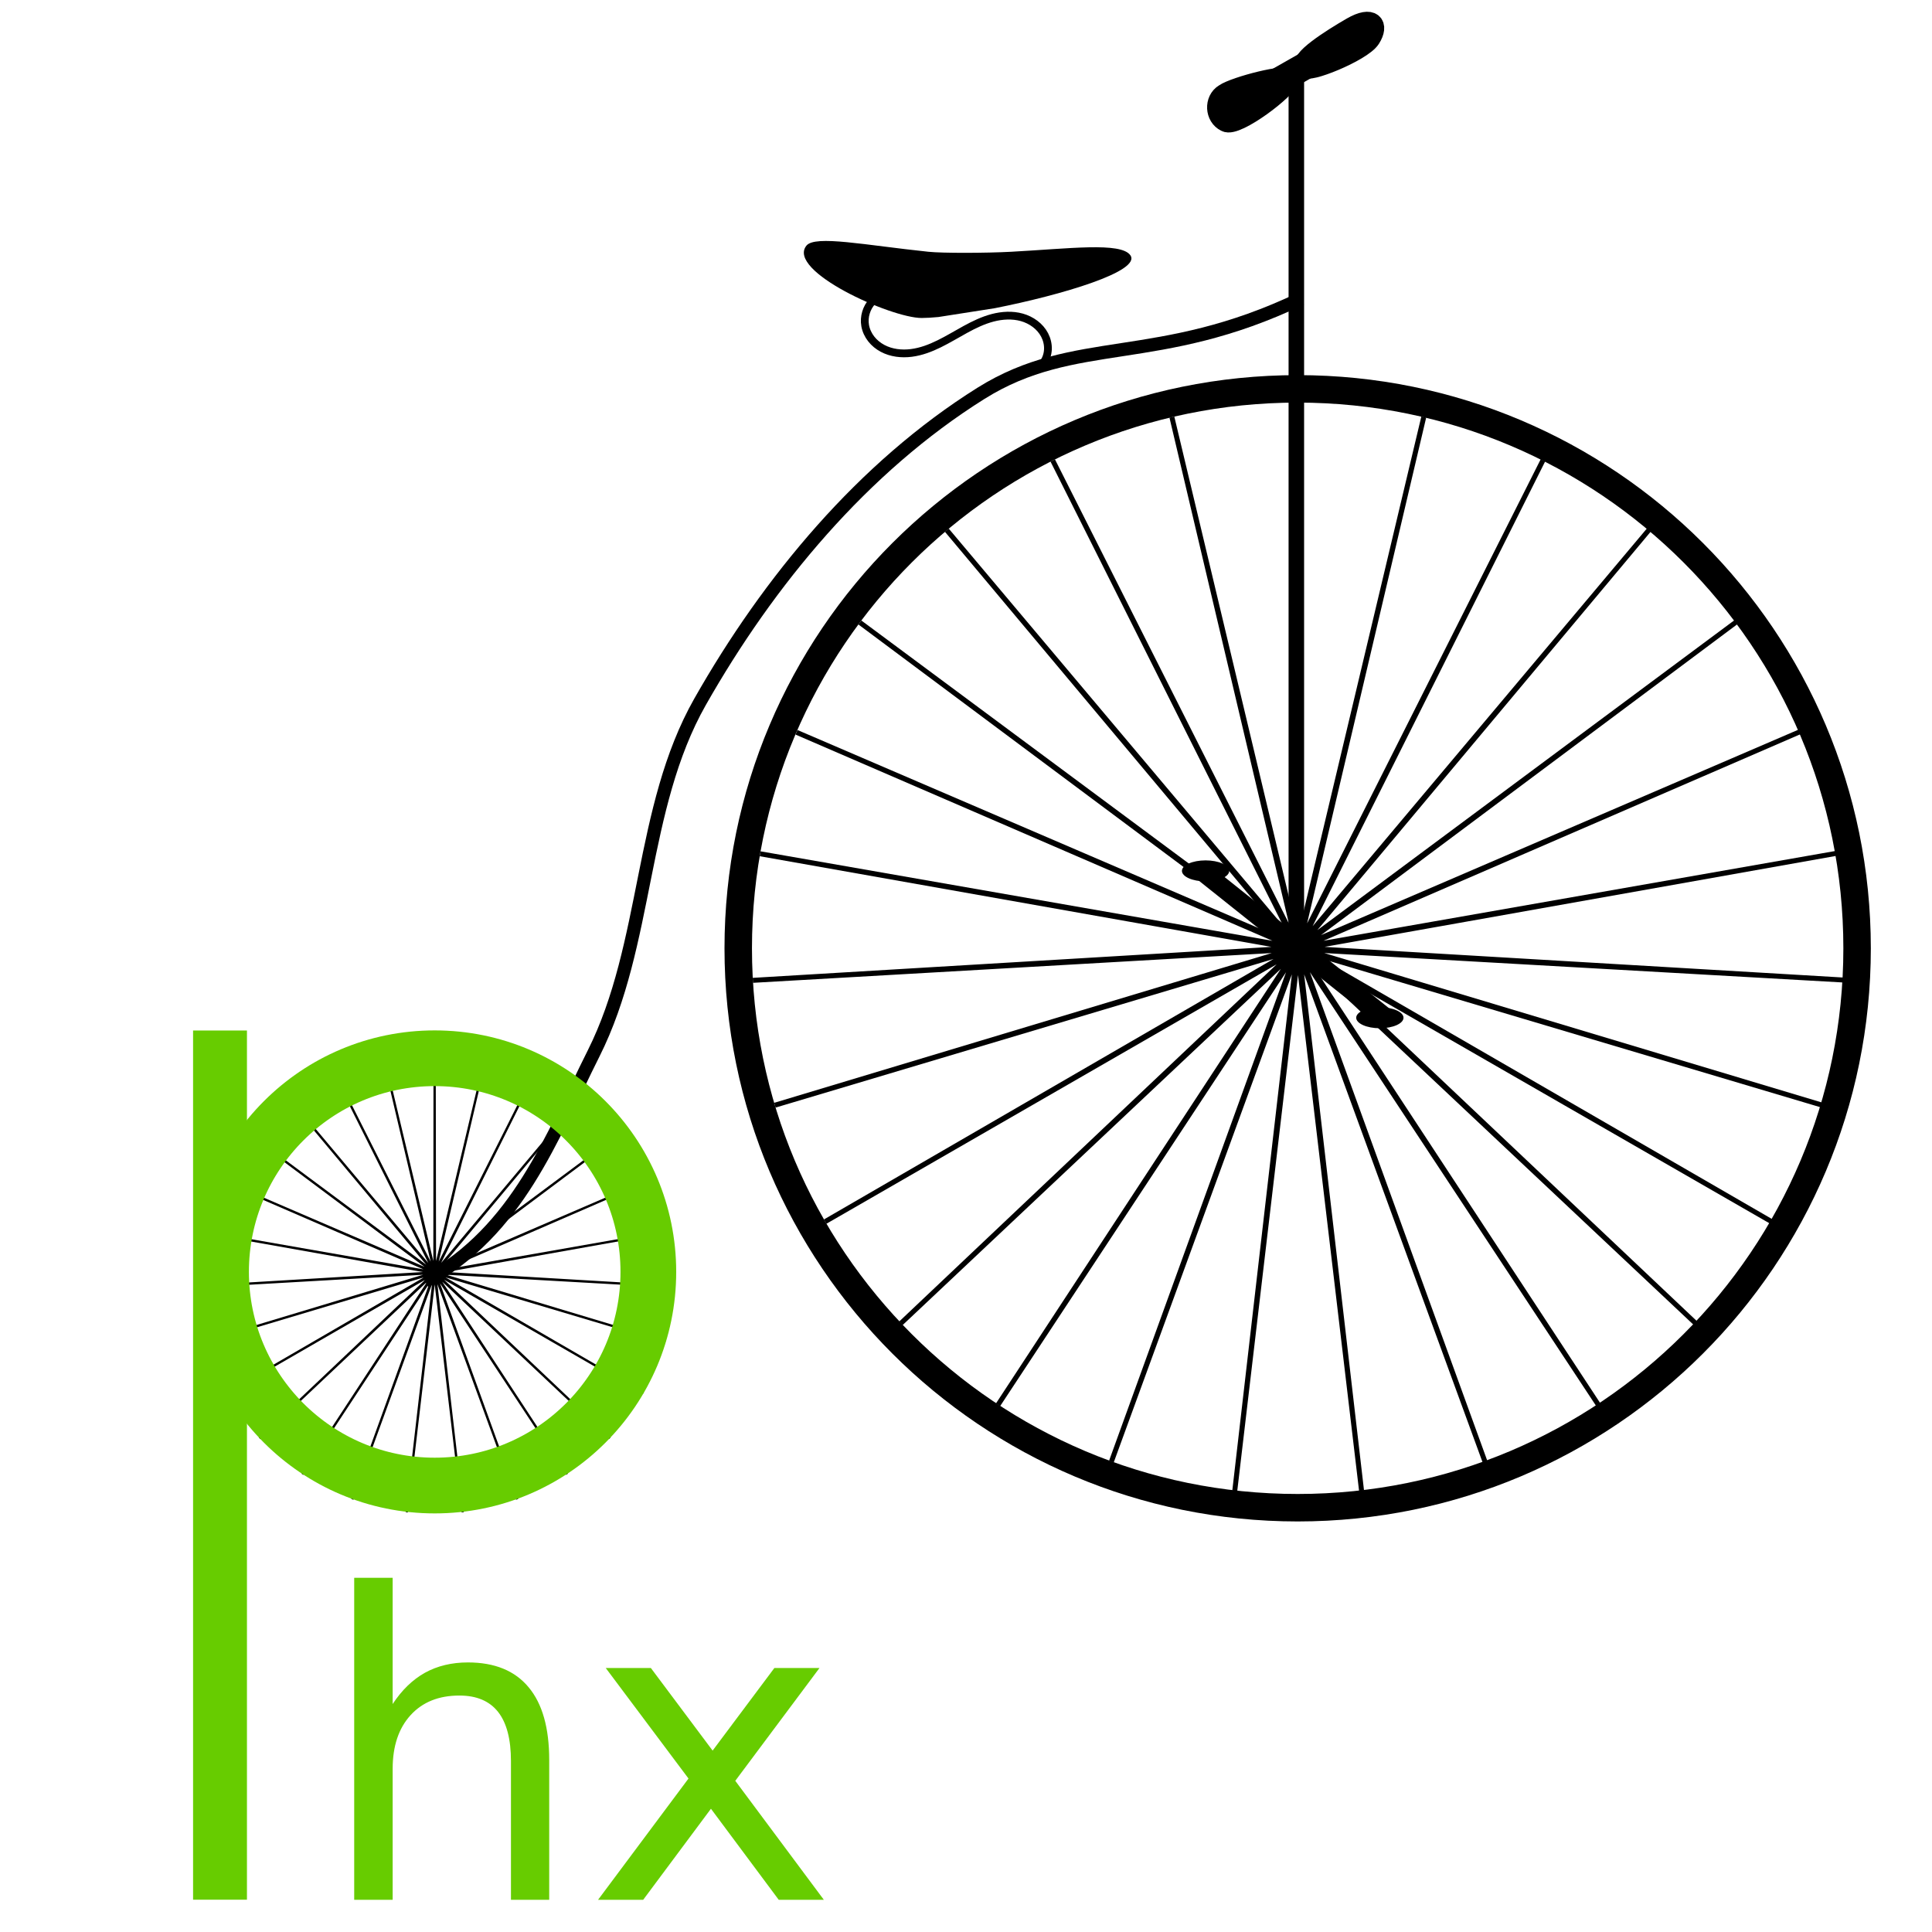
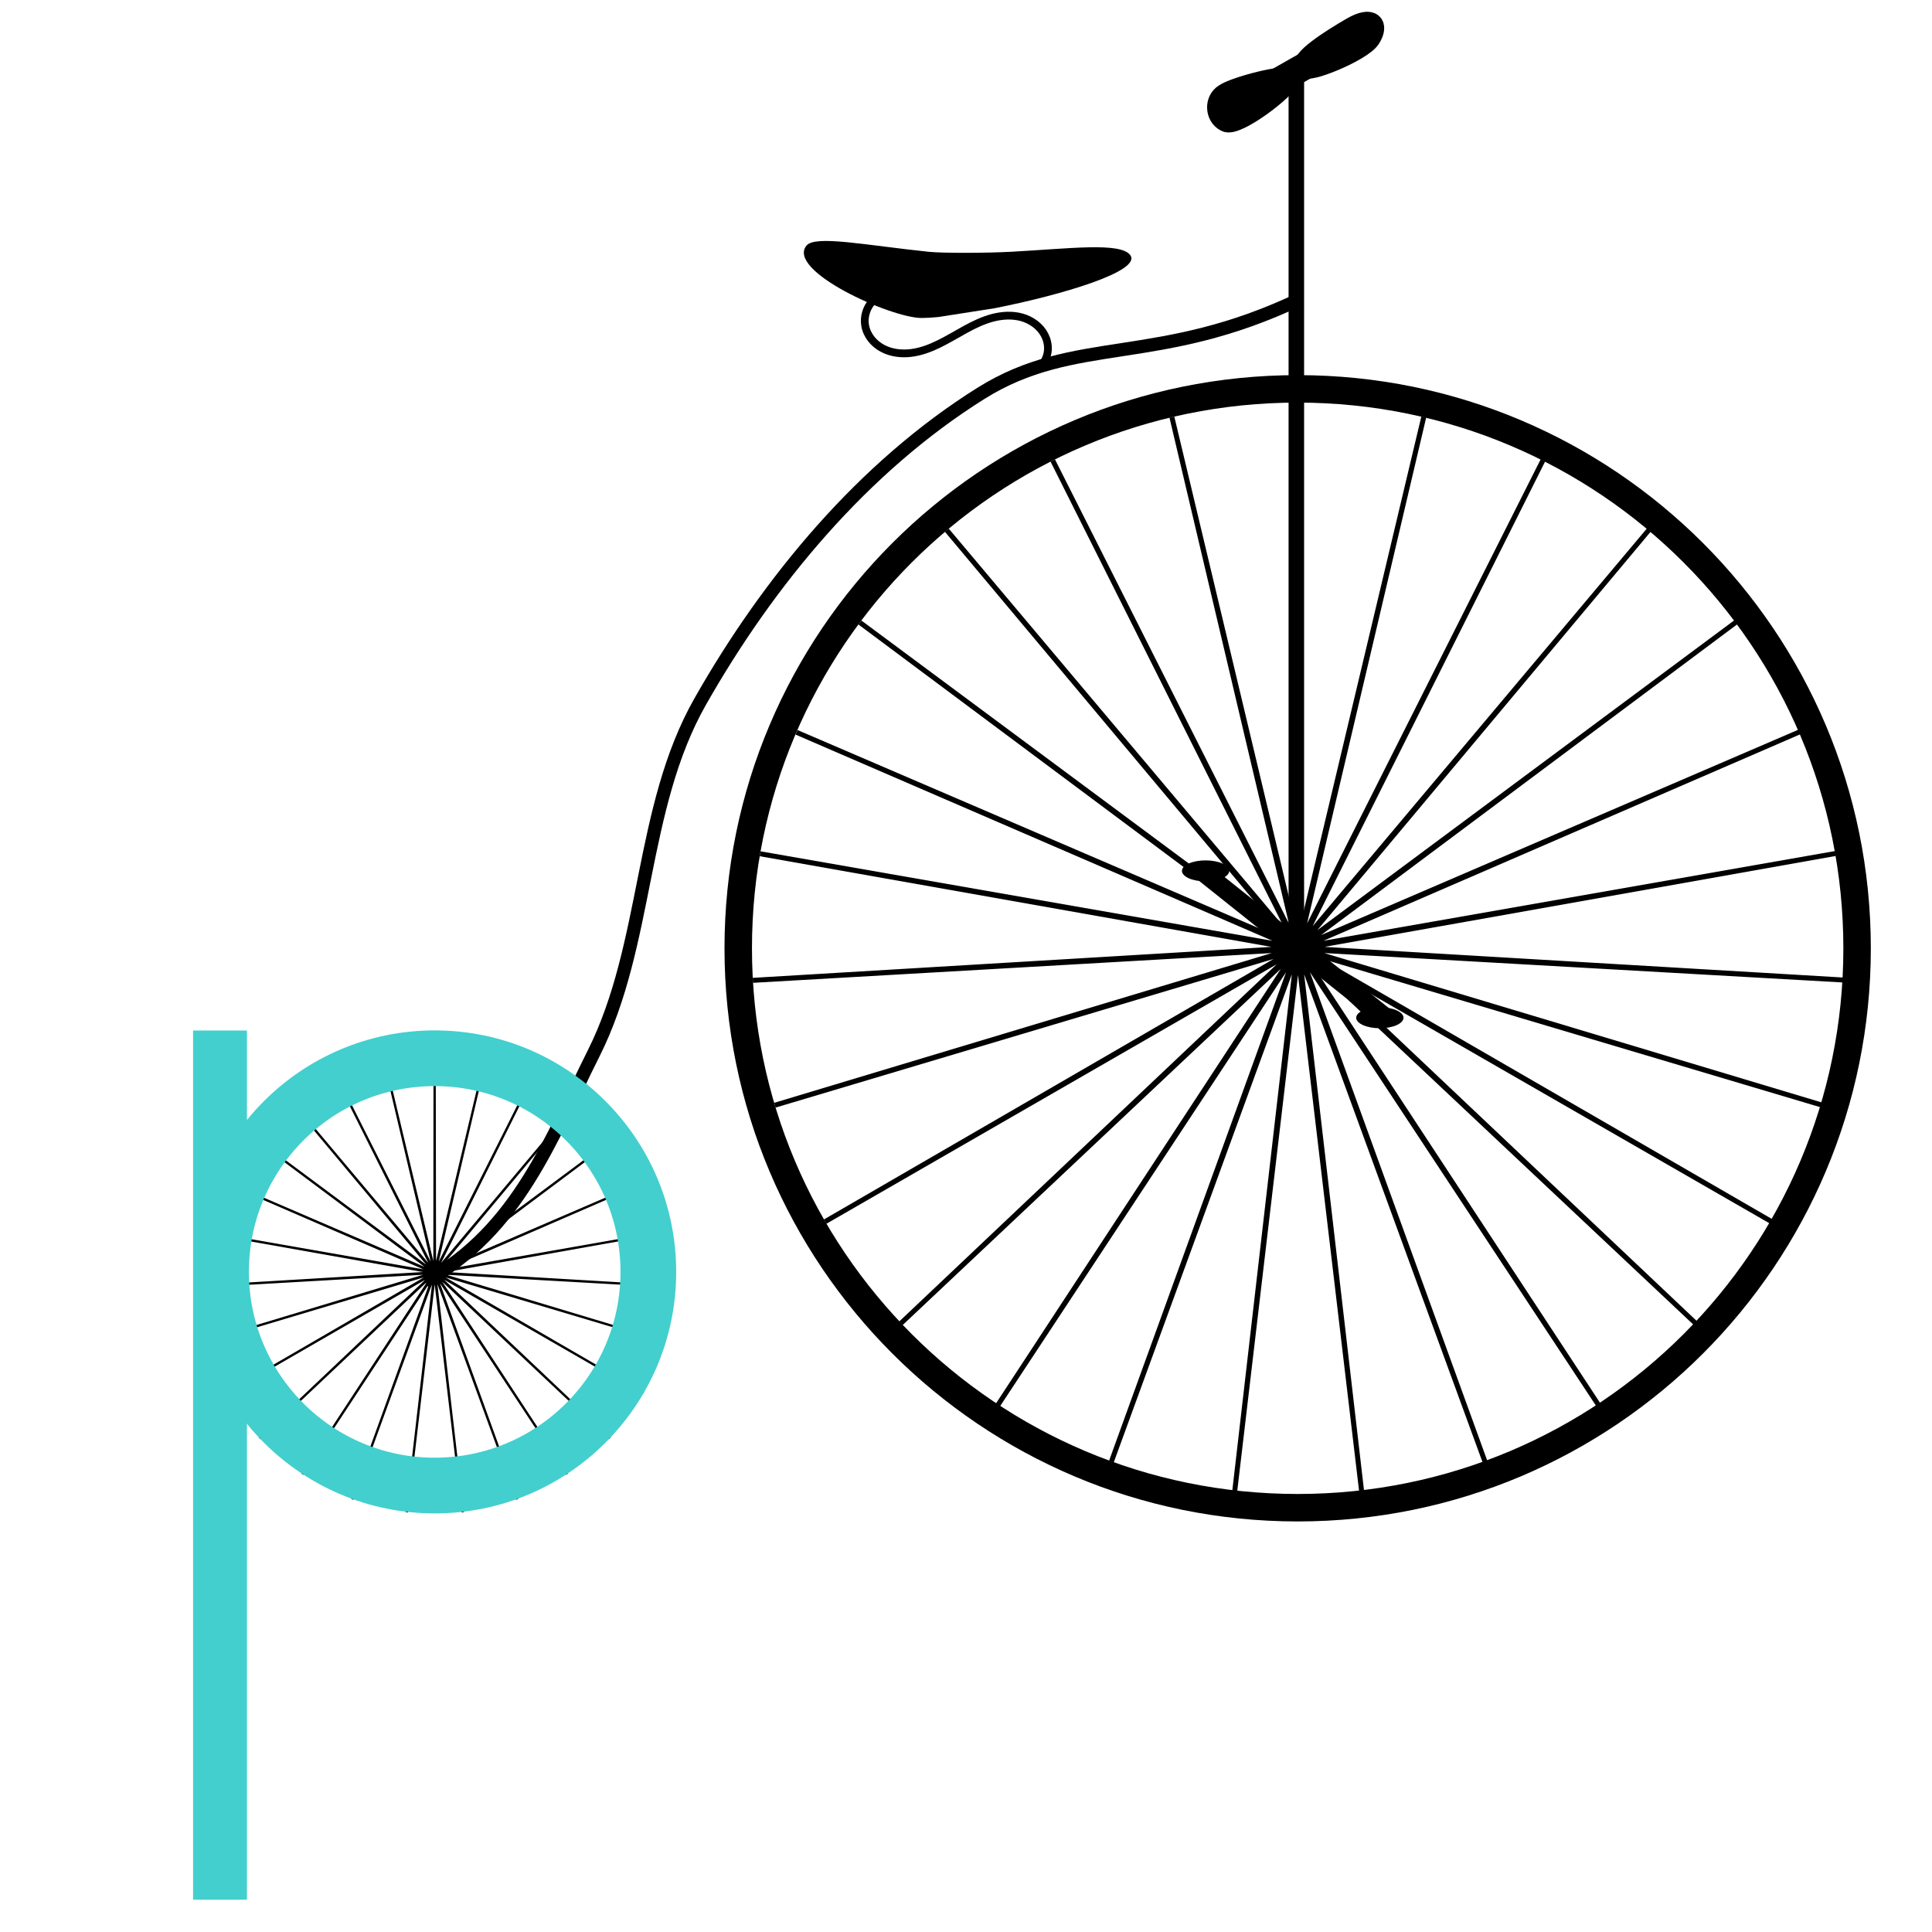
<svg xmlns="http://www.w3.org/2000/svg" version="1.1" width="1200" height="1200" id="svg3093">
  <defs id="defs3095">
    </defs>
  <g transform="translate(0,147.6378)" id="layer1">
    <g transform="matrix(3.050408,0,0,3.050381,44.90291,-1304.332)" id="g3051">
      <path d="M 560,563.791 163.535,190.858 462.243,645.871 162.469,191.56 348.192,703.195 161.27,191.997 223.995,732.671 160.002,192.146 96.348,732.711 158.734,191.998 -27.867,703.313 157.534,191.562 -141.954,646.061 156.468,190.86 -239.763,564.042 155.591,189.932 -316.02,461.678 154.953,188.827 -366.615,344.487 154.586,187.604 -388.82,218.786 154.512,186.33 -381.439,91.353 154.733,185.073 -344.868,-30.942 155.238,183.901 -281.079,-141.508 156,182.876 -193.512,-234.382 156.978,182.056 -86.887,-304.559 158.118,181.482 33.048,-348.254 159.36,181.188 l 0.467,-544.3 0.809,544.3 L 286.615,-348.334 161.879,181.481 406.578,-304.714 163.02,182.054 513.247,-234.604 163.998,182.874 600.872,-141.785 164.76,183.898 664.731,-31.26 165.266,185.07 701.378,91.013 165.488,186.327 708.841,218.441 165.414,187.601 686.714,344.155 165.049,188.824 636.193,461.378 164.411,189.929 z" transform="matrix(0.2022522,0,0,0.2022522,217.2141,534.5645)" id="path2987" style="fill:#88aa00;fill-opacity:0;stroke:#000000;stroke-width:5;stroke-linecap:round;stroke-linejoin:miter;stroke-miterlimit:4;stroke-opacity:1;stroke-dasharray:none;stroke-dashoffset:0" />
      <path d="m 487.963,435.664 a 101.832,101.832 0 1 1 -203.665,0 101.832,101.832 0 1 1 203.665,0 z" transform="matrix(1.118605,0,0,1.118605,-182.4203,84.95106)" id="path3003" style="fill:#000000;fill-opacity:0;stroke:#000000;stroke-width:5;stroke-linecap:round;stroke-linejoin:miter;stroke-miterlimit:4;stroke-opacity:1;stroke-dasharray:none;stroke-dashoffset:0" />
    </g>
    <path d="m 805.177,449.441 c 0,-553.078 0,-552.256 0,-552.256" id="path3015" style="fill:none;stroke:#000000;stroke-width:9.646;stroke-linecap:butt;stroke-linejoin:miter;stroke-miterlimit:4;stroke-opacity:1;stroke-dasharray:none" />
    <path d="M 808.11,37.817 C 718.96,80.484 667.801,59.979 609.223,96.708 536.074,142.574 477.463,213.146 434.841,288.231 397.281,354.398 402.827,438.689 368.699,506.689 342.38,559.129 321.852,616.555 264.101,648.262" id="path3049" style="fill:none;stroke:#000000;stroke-width:8.201;stroke-linecap:butt;stroke-linejoin:miter;stroke-miterlimit:4;stroke-opacity:1;stroke-dasharray:none" />
    <path d="M 560,563.791 163.535,190.858 462.243,645.871 162.469,191.56 348.192,703.195 161.27,191.997 223.995,732.671 160.002,192.146 96.348,732.711 158.734,191.998 -27.867,703.313 157.534,191.562 -141.954,646.061 156.468,190.86 -239.763,564.042 155.591,189.932 -316.02,461.678 154.953,188.827 -366.615,344.487 154.586,187.604 -388.82,218.786 154.512,186.33 -381.439,91.353 154.733,185.073 -344.868,-30.942 155.238,183.901 -281.079,-141.508 156,182.876 -193.512,-234.382 156.978,182.056 -86.887,-304.559 158.118,181.482 33.048,-348.254 159.36,181.188 l 0.467,-544.3 0.809,544.3 L 286.615,-348.334 161.879,181.481 406.578,-304.714 163.02,182.054 513.247,-234.604 163.998,182.874 600.872,-141.785 164.76,183.898 664.731,-31.26 165.266,185.07 701.378,91.013 165.488,186.327 708.841,218.441 165.414,187.601 686.714,344.155 165.049,188.824 636.193,461.378 164.411,189.929 z" transform="matrix(0.2720681,0,0,0.2725242,226.4664,591.9999)" id="path2987-7" style="fill:#88aa00;fill-opacity:0;stroke:#000000;stroke-width:5;stroke-linecap:round;stroke-linejoin:miter;stroke-miterlimit:4;stroke-opacity:1;stroke-dasharray:none;stroke-dashoffset:0" />
-     <path d="m 487.963,435.664 a 101.832,101.832 0 1 1 -203.665,0 101.832,101.832 0 1 1 203.665,0 z" transform="matrix(1.303123,0,0,1.303123,-233.1758,74.63847)" id="path3003-5" style="fill:#88aa00;fill-opacity:0;stroke:#67cc00;stroke-width:26.552;stroke-linecap:round;stroke-linejoin:miter;stroke-miterlimit:4;stroke-opacity:1;stroke-dasharray:none;stroke-dashoffset:0" />
+     <path d="m 487.963,435.664 a 101.832,101.832 0 1 1 -203.665,0 101.832,101.832 0 1 1 203.665,0 z" transform="matrix(1.303123,0,0,1.303123,-233.1758,74.63847)" id="path3003-5" style="fill:#88aa00;fill-opacity:0;stroke:#43cfce;stroke-width:26.552;stroke-linecap:round;stroke-linejoin:miter;stroke-miterlimit:4;stroke-opacity:1;stroke-dasharray:none;stroke-dashoffset:0" />
    <path d="m 582.9,49.265 c -4.06,0.395 -7.615,0.604 -10.473,0.604 -19.094,0 -84.01,-29.213 -71.572,-44.898 5.358,-6.76 36.679,-0.306 75.875,3.774 8.735,0.909 35.607,0.837 51.178,0 36.257,-1.948 68.097,-6.132 74.122,2.084 7.242,9.923 -42.443,24.722 -84.124,32.955" id="path3207" />
    <path d="m 556.805,34.1 c -5.43,-0.667 -11.127,1.38 -14.89,5.352 -3.763,3.972 -5.5,9.771 -4.541,15.157 0.538,3.021 1.877,5.882 3.769,8.297 1.892,2.415 4.328,4.388 7.035,5.832 5.414,2.887 11.807,3.615 17.893,2.833 12.172,-1.562 22.77,-8.694 33.532,-14.592 5.381,-2.949 10.954,-5.645 16.888,-7.208 5.934,-1.563 12.281,-1.95 18.19,-0.294 5.908,1.657 11.329,5.504 14.159,10.948 1.415,2.722 2.163,5.803 2.049,8.869 -0.115,3.066 -1.104,6.109 -2.902,8.595 -1.671,2.311 -4.027,4.121 -6.692,5.138" id="path3221" style="fill:none;stroke:#000000;stroke-width:4.823;stroke-linecap:butt;stroke-linejoin:miter;stroke-miterlimit:4;stroke-opacity:1;stroke-dasharray:none" />
    <path d="m 841.598,-124.235 c -27.086,15.363 -54.172,30.727 -81.258,46.09" id="path4020" style="fill:none;stroke:#000000;stroke-width:16.805;stroke-linecap:butt;stroke-linejoin:miter;stroke-miterlimit:4;stroke-opacity:1" />
    <path d="m 851.089,-123.815 c -5.404,8.443 -40.781,22.332 -39.586,17.735 -6.626,-3.166 15.582,-17.28 28.223,-24.558 12.642,-7.278 16.767,-1.62 11.362,6.823 z" id="path4022" style="fill:#000000;fill-opacity:1;stroke:#000000;stroke-width:12.71;stroke-linecap:round;stroke-linejoin:miter;stroke-miterlimit:4;stroke-opacity:1;stroke-dashoffset:0" />
    <path d="m 800.057,-98.161 c 0.337,4.919 -32.306,29.833 -38.678,26.063 -6.626,-3.166 -7.128,-13.345 -0.842,-17.122 6.469,-4.567 40.36,-13.256 39.52,-8.941 z" id="path4018" style="fill:#000000;fill-opacity:1;stroke:#000000;stroke-width:12.71;stroke-linecap:round;stroke-linejoin:miter;stroke-miterlimit:4;stroke-opacity:1;stroke-dashoffset:0" />
-     <path d="m 136.654,509.173 0,506.378" id="path4067" style="fill:none;stroke:#67cc00;stroke-width:33.465;stroke-linecap:square;stroke-linejoin:miter;stroke-miterlimit:0;stroke-opacity:1;stroke-dasharray:none;marker-start:none" />
+     <path d="m 136.654,509.173 0,506.378" id="path4067" style="fill:none;stroke:#43cfce;stroke-width:33.465;stroke-linecap:square;stroke-linejoin:miter;stroke-miterlimit:0;stroke-opacity:1;stroke-dasharray:none;marker-start:none" />
    <path d="m 747.39,394.076 114.947,91.681" id="path4156" style="fill:none;stroke:#000000;stroke-width:11.741;stroke-linecap:butt;stroke-linejoin:miter;stroke-miterlimit:4;stroke-opacity:1;stroke-dasharray:none" />
    <path d="m 150.268,90.844 a 6.205,3.795 0 1 1 -12.411,0 6.205,3.795 0 1 1 12.411,0 z" transform="matrix(2.366918,0,0,1.718041,516.0656,328.4256)" id="path4165-7" style="fill:#000000;fill-opacity:1;stroke:#000000;stroke-width:0;stroke-linecap:round;stroke-linejoin:miter;stroke-miterlimit:4;stroke-opacity:1;stroke-dasharray:none;stroke-dashoffset:0" />
    <path d="m 150.268,90.844 a 6.205,3.795 0 1 1 -12.411,0 6.205,3.795 0 1 1 12.411,0 z" transform="matrix(2.366918,0,0,1.718041,407.8275,237.209)" id="path4165-7-0" style="fill:#000000;fill-opacity:1;stroke:#000000;stroke-width:0;stroke-linecap:round;stroke-linejoin:miter;stroke-miterlimit:4;stroke-opacity:1;stroke-dasharray:none;stroke-dashoffset:0" />
-     <g transform="scale(1.002312,0.9976938)" id="text4349" style="font-size:263.848px;font-style:normal;font-weight:normal;line-height:0%;letter-spacing:0px;word-spacing:0px;writing-mode:tb-rl;fill:#67cc00;fill-opacity:1;stroke:none;font-family:Sans">
-       <path d="m 340.337,947.658 0,87.09 -23.705,0 0,-86.317 c -1.2e-4,-13.656 -2.663,-23.877 -7.988,-30.662 -5.325,-6.785 -13.313,-10.178 -23.963,-10.178 -12.797,1.3e-4 -22.889,4.08 -30.275,12.239 -7.386,8.159 -11.08,19.282 -11.08,33.367 l 0,81.55 -23.834,0 0,-200.462 23.834,0 0,78.587 c 5.669,-8.675 12.325,-15.159 19.969,-19.454 7.73,-4.294 16.619,-6.441 26.668,-6.442 16.576,1.4e-4 29.116,5.153 37.619,15.46 8.503,10.221 12.754,25.294 12.754,45.22" id="path3106" style="writing-mode:lr-tb;fill:#67cc00" />
-       <path d="m 507.818,890.457 -52.177,70.213 54.882,74.078 -27.957,0 -41.999,-56.686 -41.999,56.686 -27.956,0 56.042,-75.495 -51.275,-68.796 27.957,0 38.263,51.404 38.263,-51.404 27.956,0" id="path3108" style="writing-mode:lr-tb;fill:#67cc00" />
-     </g>
+     <text x="195.53" y="1034.748" transform="scale(1.002312,0.9976938)" id="text4349" xml:space="preserve" style="font-size:263.848px;font-style:normal;font-weight:normal;line-height:0%;letter-spacing:0px;word-spacing:0px;writing-mode:tb-rl;fill:#43cfc3;fill-opacity:1;stroke:none;font-family:Sans">
+       <tspan x="195.53" y="1034.748" id="tspan4351" style="font-weight:normal;writing-mode:lr-tb;fill:#43cfc3;fill-opacity:1">hx</tspan>
+     </text>
  </g>
</svg>
